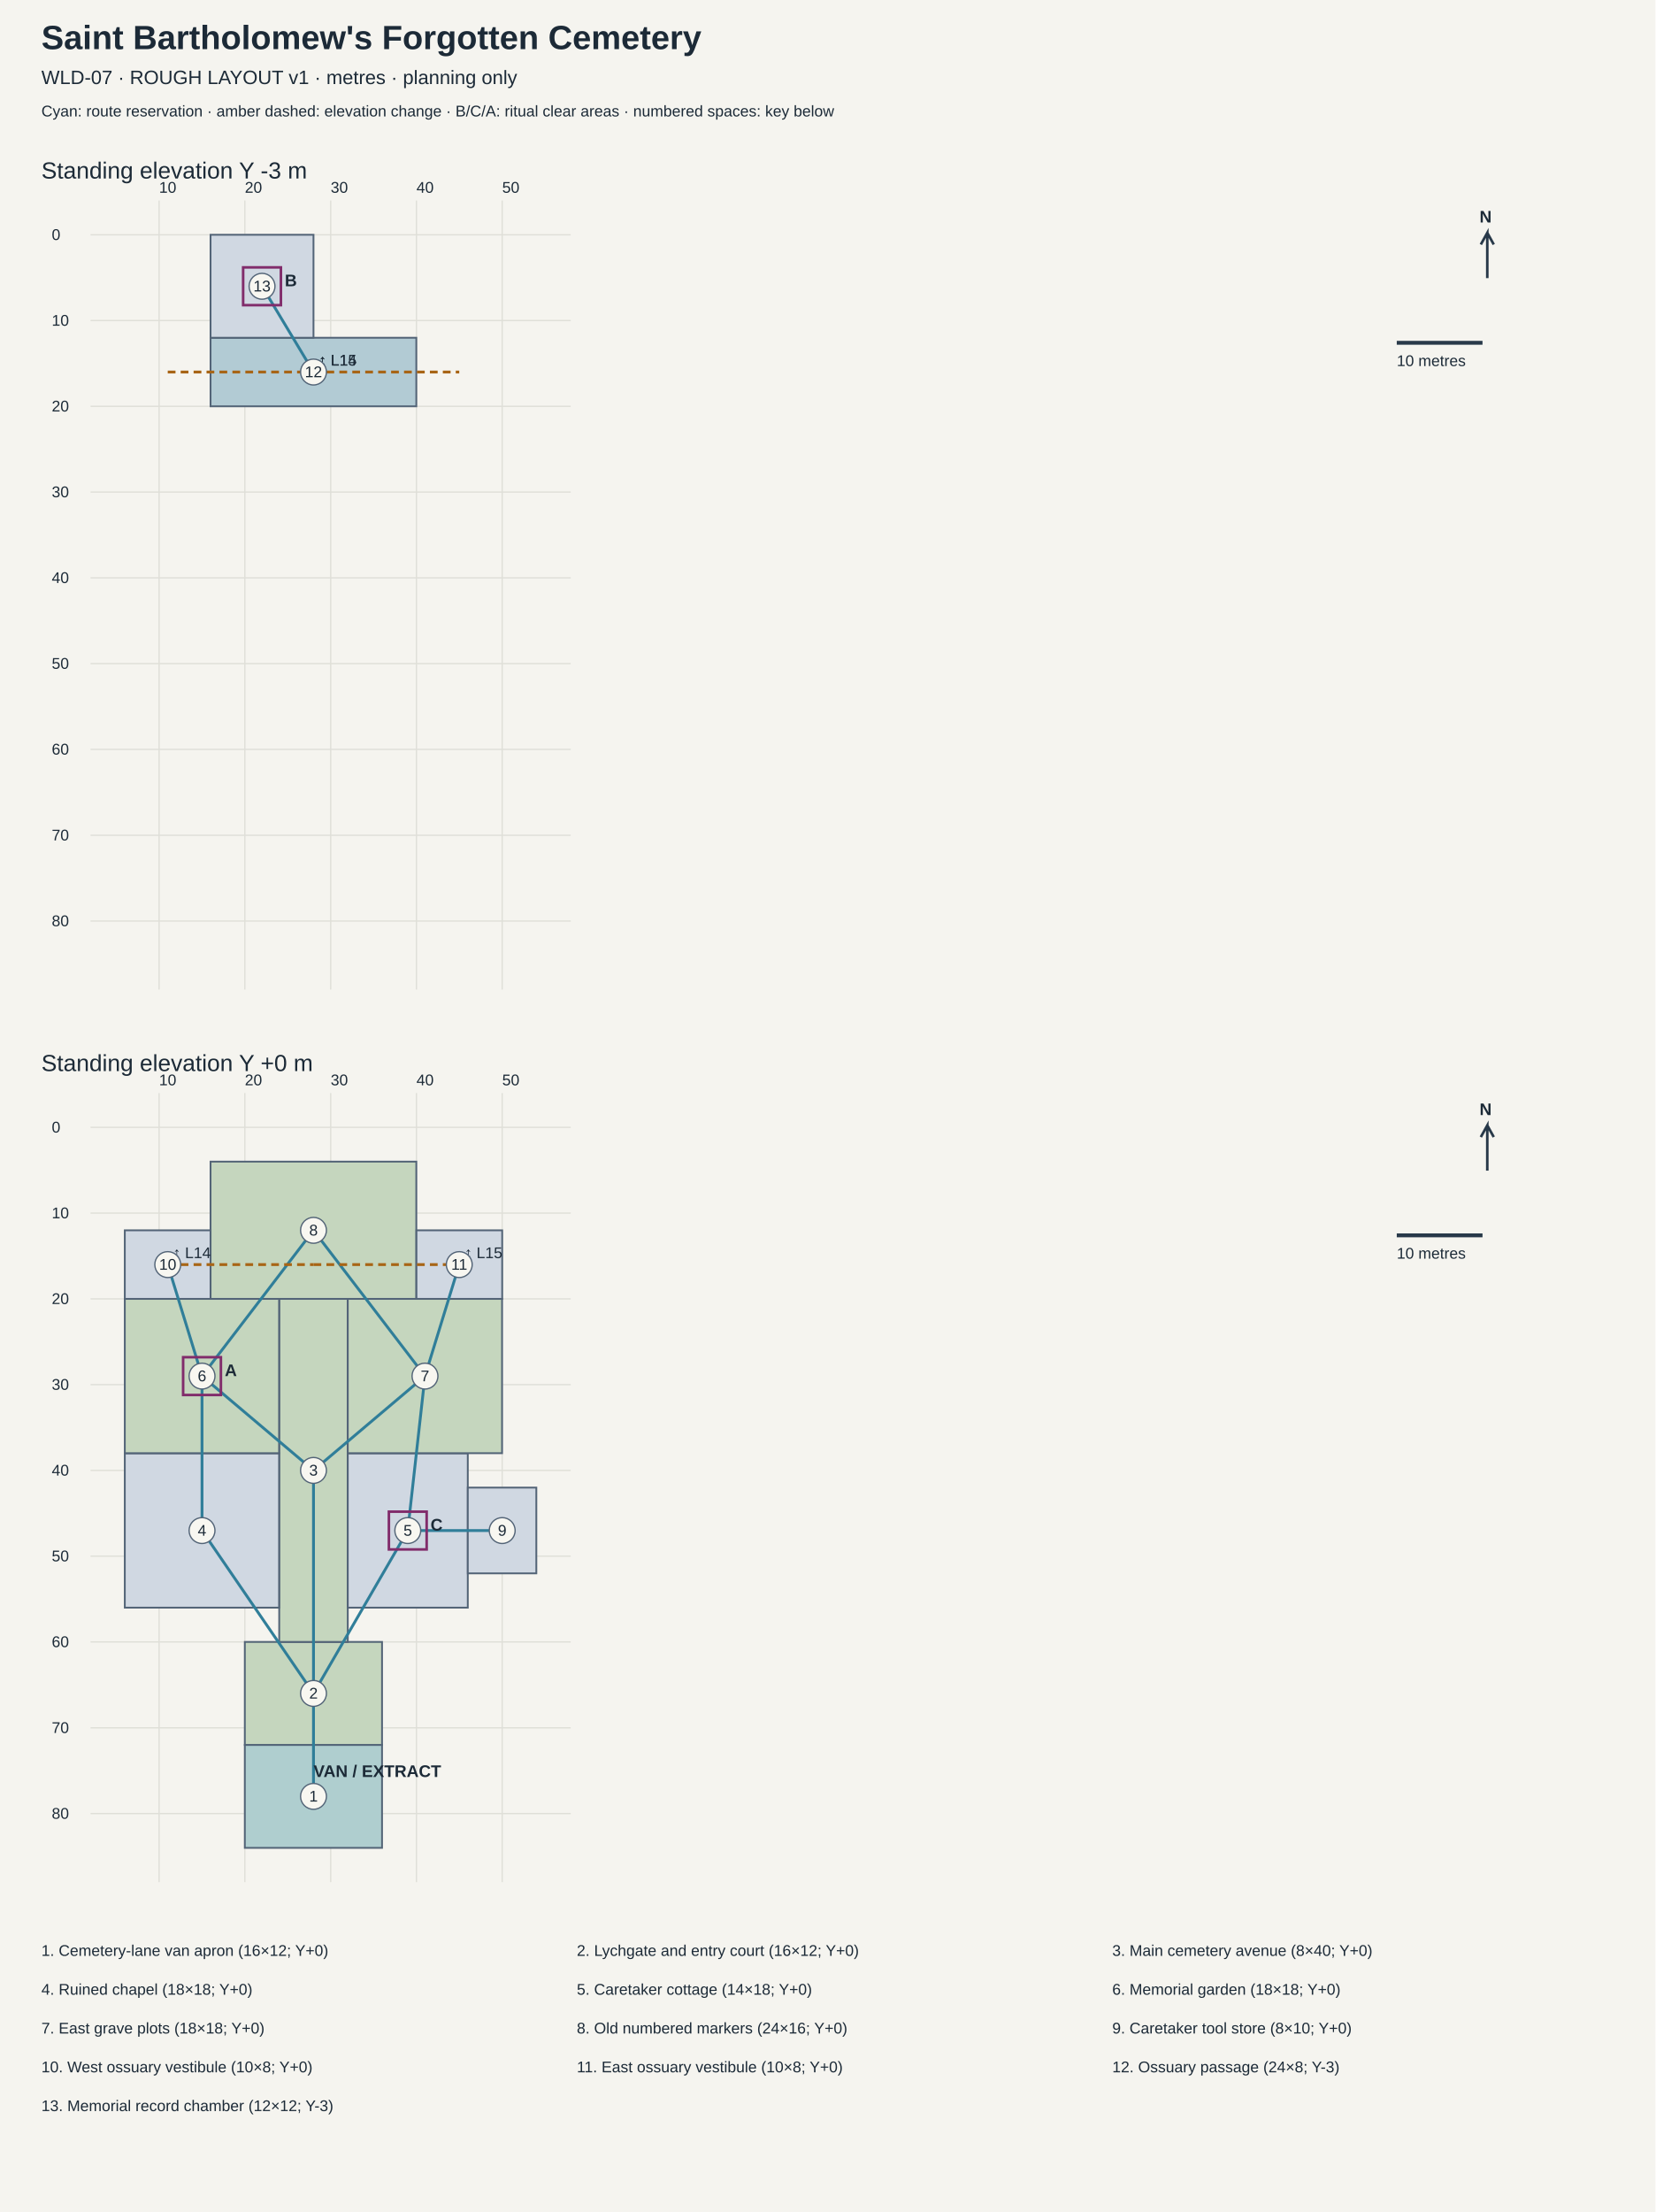
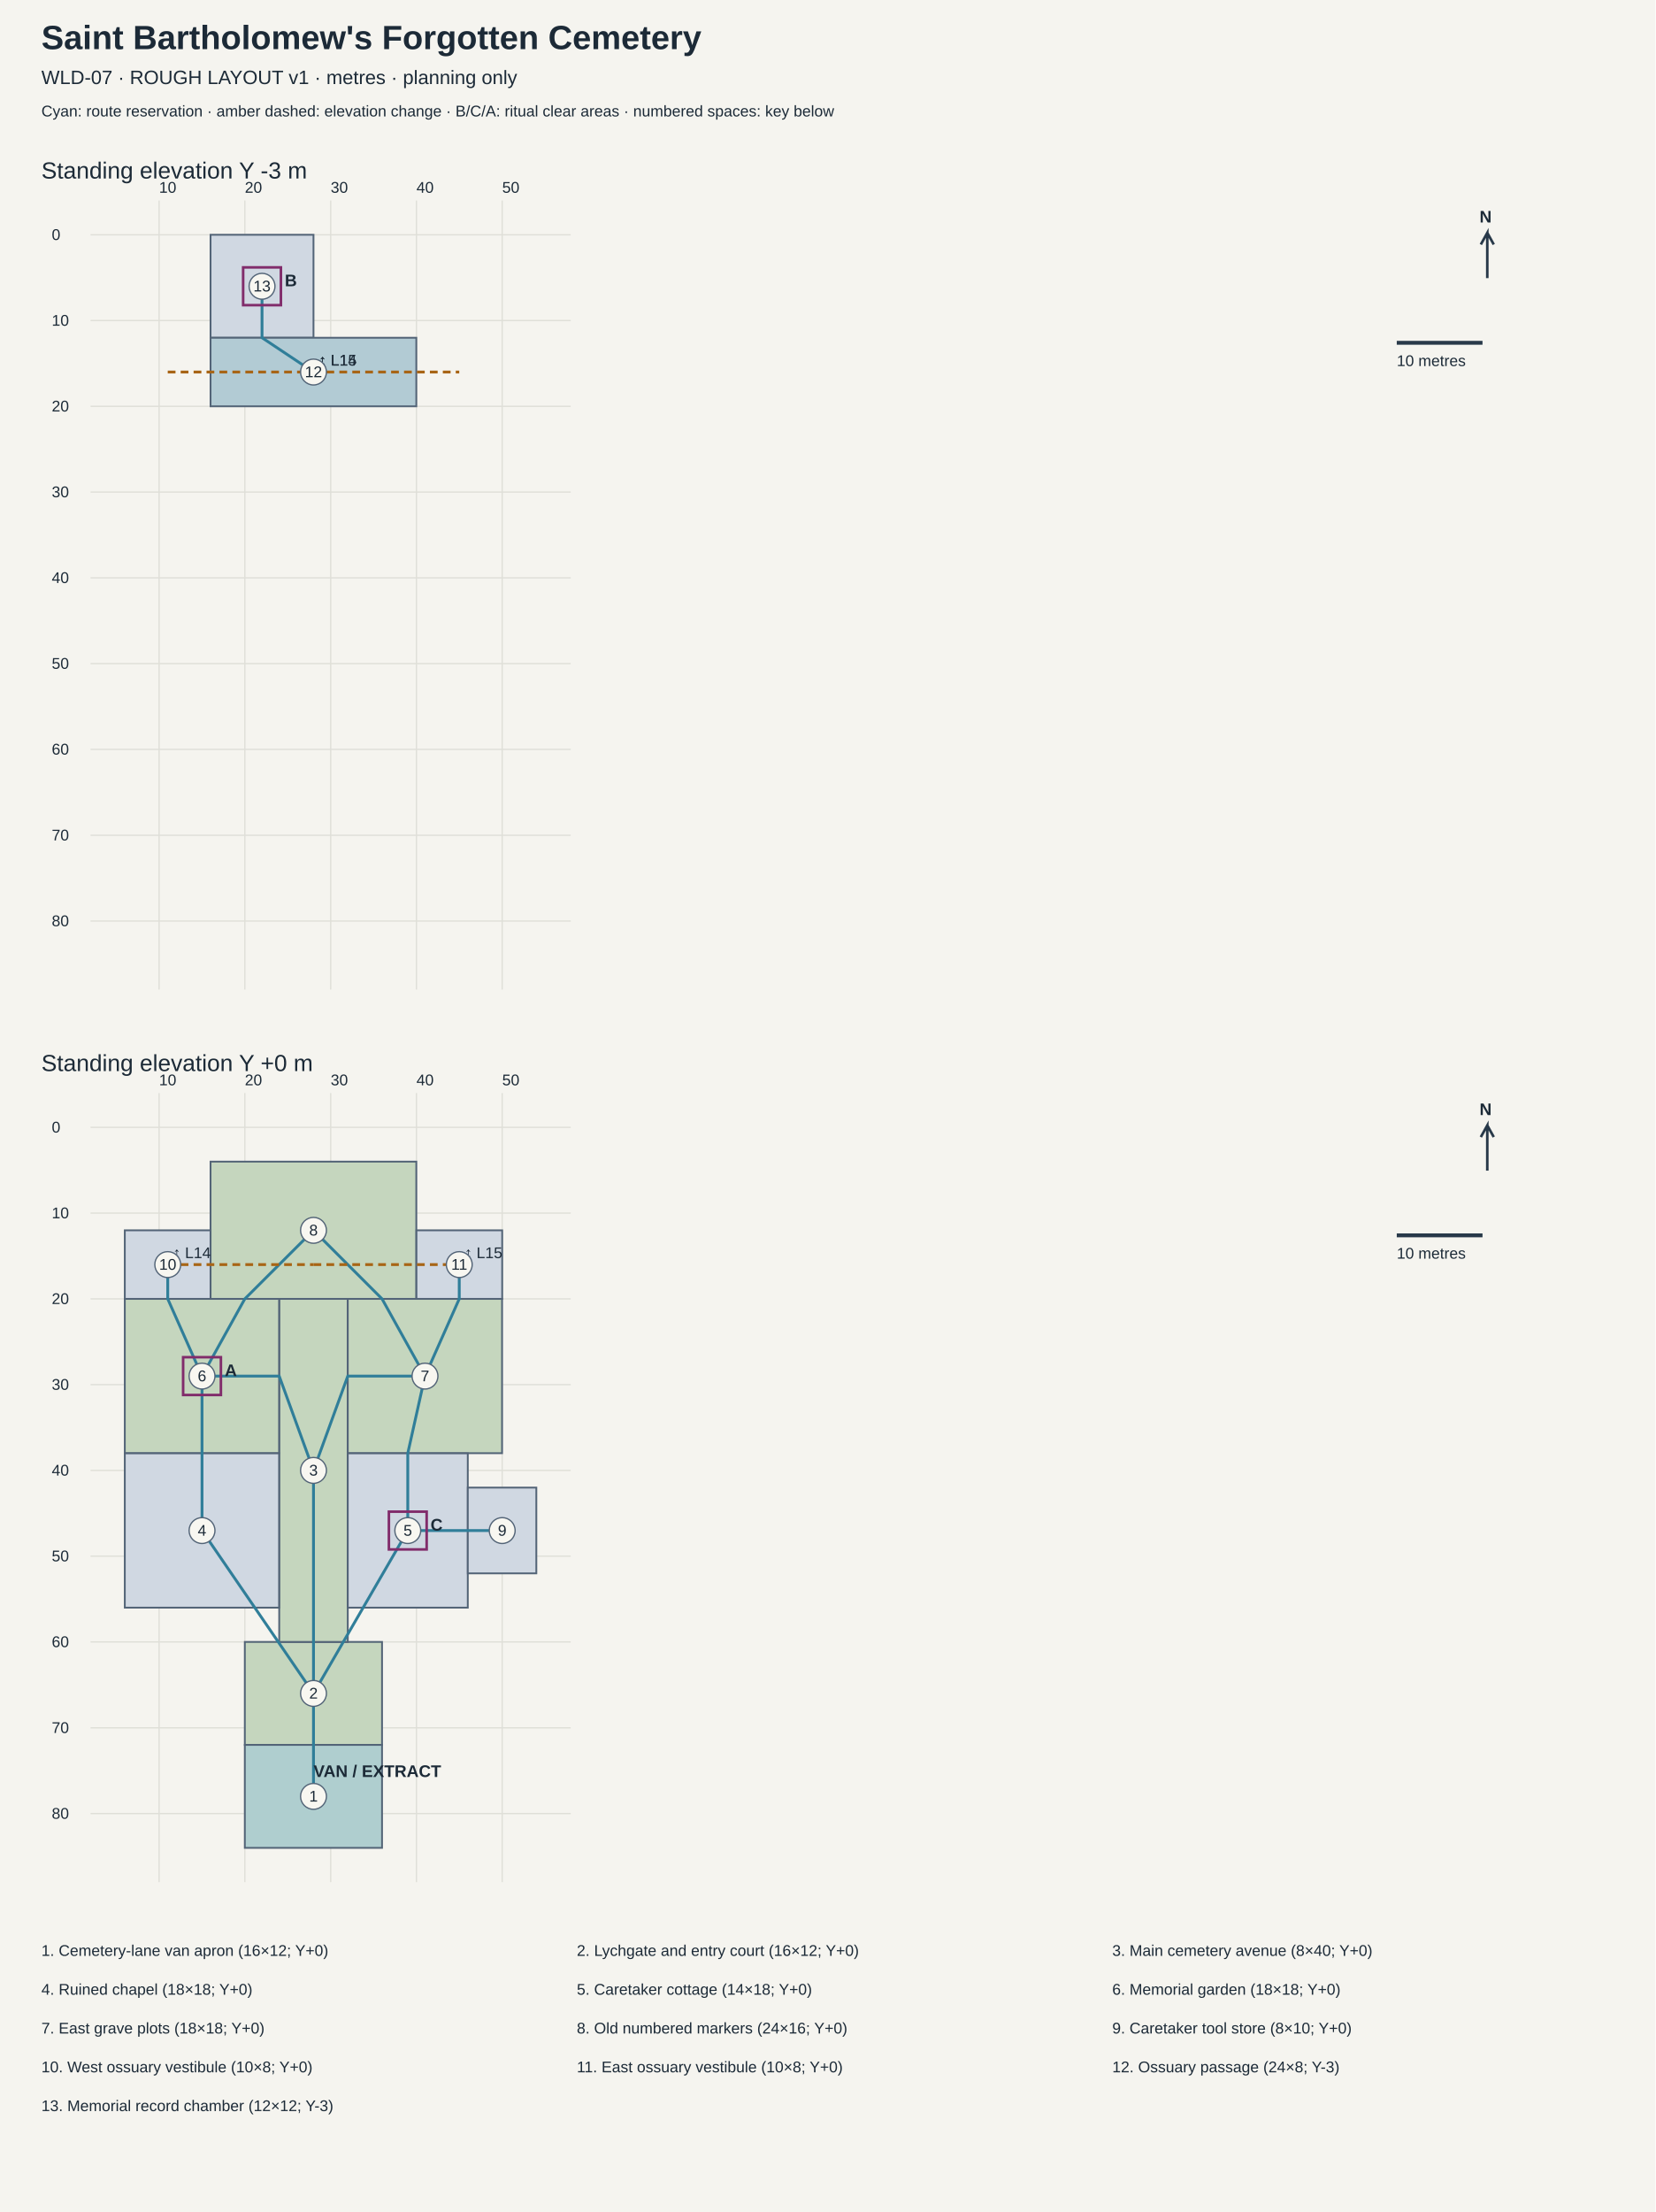
<svg xmlns="http://www.w3.org/2000/svg" width="1280" height="1710" viewBox="0 0 1280 1710">
  <style>text{font-family:Arial,sans-serif;fill:#1c2a37}.small{font-size:12px}.label{font-size:13px;font-weight:bold}.title{font-size:26px;font-weight:bold}</style>
  <rect width="100%" height="100%" fill="#f5f4ef" />
  <text x="32" y="38" class="title">Saint Bartholomew's Forgotten Cemetery</text>
  <text x="32" y="65" font-size="15">WLD-07 · ROUGH LAYOUT v1 · metres · planning only</text>
  <text x="32" y="90" class="small">Cyan: route reservation · amber dashed: elevation change · B/C/A: ritual clear areas · numbered spaces: key below</text>
  <text x="32" y="138.0" font-size="18">Standing elevation Y -3 m</text>
  <path d="M123.0,155.0 v610.0" stroke="#dfdfd8" />
  <text x="123.0" y="149.0" class="small">10</text>
  <path d="M189.3,155.0 v610.0" stroke="#dfdfd8" />
  <text x="189.3" y="149.0" class="small">20</text>
  <path d="M255.7,155.0 v610.0" stroke="#dfdfd8" />
  <text x="255.7" y="149.0" class="small">30</text>
  <path d="M322.0,155.0 v610.0" stroke="#dfdfd8" />
  <text x="322.0" y="149.0" class="small">40</text>
  <path d="M388.3,155.0 v610.0" stroke="#dfdfd8" />
  <text x="388.3" y="149.0" class="small">50</text>
  <path d="M70.0,181.5 h371.3" stroke="#dfdfd8" />
  <text x="40.0" y="185.5" class="small">0</text>
  <path d="M70.0,247.8 h371.3" stroke="#dfdfd8" />
  <text x="40.0" y="251.8" class="small">10</text>
  <path d="M70.0,314.1 h371.3" stroke="#dfdfd8" />
  <text x="40.0" y="318.1" class="small">20</text>
  <path d="M70.0,380.4 h371.3" stroke="#dfdfd8" />
  <text x="40.0" y="384.4" class="small">30</text>
  <path d="M70.0,446.7 h371.3" stroke="#dfdfd8" />
  <text x="40.0" y="450.7" class="small">40</text>
  <path d="M70.0,513.0 h371.3" stroke="#dfdfd8" />
  <text x="40.0" y="517.0" class="small">50</text>
  <path d="M70.0,579.3 h371.3" stroke="#dfdfd8" />
  <text x="40.0" y="583.3" class="small">60</text>
  <path d="M70.0,645.7 h371.3" stroke="#dfdfd8" />
  <text x="40.0" y="649.7" class="small">70</text>
  <path d="M70.0,712.0 h371.3" stroke="#dfdfd8" />
  <text x="40.0" y="716.0" class="small">80</text>
+   <rect x="162.8" y="181.5" width="79.6" height="79.6" fill="#d0d8e2" stroke="#536477" stroke-width="1.4" />
  <rect x="162.8" y="261.1" width="159.1" height="53.0" fill="#b2cbd4" stroke="#536477" stroke-width="1.4" />
-   <rect x="162.8" y="181.5" width="79.6" height="79.6" fill="#d0d8e2" stroke="#536477" stroke-width="1.4" />
  <path d="M129.7,287.6 L242.4,287.6" fill="none" stroke="#a86516" stroke-width="2.2" stroke-dasharray="6 4" />
  <text x="246.4" y="282.6" class="small">↕ L14</text>
  <path d="M242.4,287.6 L355.1,287.6" fill="none" stroke="#a86516" stroke-width="2.2" stroke-dasharray="6 4" />
  <text x="246.4" y="282.6" class="small">↕ L15</text>
-   <path d="M242.4,287.6 L202.6,221.3" fill="none" stroke="#307e99" stroke-width="2.2" />
+   <path d="M242.4,287.6 L202.6,261.1 L202.6,221.3" fill="none" stroke="#307e99" stroke-width="2.2" />
  <circle cx="242.4" cy="287.6" r="10" fill="#f8f7f1" stroke="#536477" />
  <text x="242.4" y="291.6" text-anchor="middle" class="small">12</text>
  <circle cx="202.6" cy="221.3" r="10" fill="#f8f7f1" stroke="#536477" />
  <text x="202.6" y="225.3" text-anchor="middle" class="small">13</text>
  <rect x="188.0" y="206.7" width="29.2" height="29.2" fill="none" stroke="#812c6b" stroke-width="2" />
  <text x="220.2" y="221.3" class="label">B</text>
  <path d="M1150,215.0 v-35 l-5,9 m5,-9 l5,9" fill="none" stroke="#283949" stroke-width="2" />
  <text x="1144" y="172.0" class="label">N</text>
  <path d="M1080,265.0 h66.3" stroke="#283949" stroke-width="3" />
  <text x="1080" y="283.0" class="small">10 metres</text>
  <text x="32" y="828.0" font-size="18">Standing elevation Y +0 m</text>
  <path d="M123.0,845.0 v610.0" stroke="#dfdfd8" />
  <text x="123.0" y="839.0" class="small">10</text>
  <path d="M189.3,845.0 v610.0" stroke="#dfdfd8" />
  <text x="189.3" y="839.0" class="small">20</text>
  <path d="M255.7,845.0 v610.0" stroke="#dfdfd8" />
  <text x="255.7" y="839.0" class="small">30</text>
  <path d="M322.0,845.0 v610.0" stroke="#dfdfd8" />
  <text x="322.0" y="839.0" class="small">40</text>
  <path d="M388.3,845.0 v610.0" stroke="#dfdfd8" />
  <text x="388.3" y="839.0" class="small">50</text>
  <path d="M70.0,871.5 h371.3" stroke="#dfdfd8" />
  <text x="40.0" y="875.5" class="small">0</text>
  <path d="M70.0,937.8 h371.3" stroke="#dfdfd8" />
  <text x="40.0" y="941.8" class="small">10</text>
  <path d="M70.0,1004.1 h371.3" stroke="#dfdfd8" />
  <text x="40.0" y="1008.1" class="small">20</text>
  <path d="M70.0,1070.4 h371.3" stroke="#dfdfd8" />
  <text x="40.0" y="1074.4" class="small">30</text>
  <path d="M70.0,1136.7 h371.3" stroke="#dfdfd8" />
  <text x="40.0" y="1140.7" class="small">40</text>
  <path d="M70.0,1203.0 h371.3" stroke="#dfdfd8" />
  <text x="40.0" y="1207.0" class="small">50</text>
  <path d="M70.0,1269.3 h371.3" stroke="#dfdfd8" />
  <text x="40.0" y="1273.3" class="small">60</text>
  <path d="M70.0,1335.7 h371.3" stroke="#dfdfd8" />
  <text x="40.0" y="1339.7" class="small">70</text>
  <path d="M70.0,1402.0 h371.3" stroke="#dfdfd8" />
  <text x="40.0" y="1406.0" class="small">80</text>
-   <rect x="189.3" y="1348.9" width="106.1" height="79.6" fill="#afcecf" stroke="#536477" stroke-width="1.4" />
  <rect x="189.3" y="1269.3" width="106.1" height="79.6" fill="#c5d6be" stroke="#536477" stroke-width="1.4" />
  <rect x="215.9" y="1004.1" width="53.0" height="265.2" fill="#c5d6be" stroke="#536477" stroke-width="1.4" />
-   <rect x="96.5" y="1123.5" width="119.3" height="119.3" fill="#d0d8e2" stroke="#536477" stroke-width="1.4" />
-   <rect x="268.9" y="1123.5" width="92.8" height="119.3" fill="#d0d8e2" stroke="#536477" stroke-width="1.4" />
  <rect x="96.5" y="1004.1" width="119.3" height="119.3" fill="#c5d6be" stroke="#536477" stroke-width="1.4" />
  <rect x="268.9" y="1004.1" width="119.3" height="119.3" fill="#c5d6be" stroke="#536477" stroke-width="1.4" />
  <rect x="162.8" y="898.0" width="159.1" height="106.1" fill="#c5d6be" stroke="#536477" stroke-width="1.4" />
+   <rect x="189.3" y="1348.9" width="106.1" height="79.6" fill="#afcecf" stroke="#536477" stroke-width="1.4" />
+   <rect x="96.5" y="1123.5" width="119.3" height="119.3" fill="#d0d8e2" stroke="#536477" stroke-width="1.4" />
+   <rect x="268.9" y="1123.5" width="92.8" height="119.3" fill="#d0d8e2" stroke="#536477" stroke-width="1.4" />
  <rect x="361.7" y="1150.0" width="53.0" height="66.3" fill="#d0d8e2" stroke="#536477" stroke-width="1.4" />
  <rect x="96.5" y="951.1" width="66.3" height="53.0" fill="#d0d8e2" stroke="#536477" stroke-width="1.4" />
  <rect x="322.0" y="951.1" width="66.3" height="53.0" fill="#d0d8e2" stroke="#536477" stroke-width="1.4" />
-   <path d="M242.4,1388.7 L242.4,1309.1" fill="none" stroke="#307e99" stroke-width="2.2" />
-   <path d="M242.4,1309.1 L242.4,1136.7" fill="none" stroke="#307e99" stroke-width="2.2" />
+   <path d="M242.4,1388.7 L242.4,1348.9 L242.4,1309.1" fill="none" stroke="#307e99" stroke-width="2.2" />
+   <path d="M242.4,1309.1 L242.4,1269.3 L242.4,1136.7" fill="none" stroke="#307e99" stroke-width="2.2" />
  <path d="M242.4,1309.1 L156.2,1183.2" fill="none" stroke="#307e99" stroke-width="2.2" />
  <path d="M242.4,1309.1 L315.3,1183.2" fill="none" stroke="#307e99" stroke-width="2.2" />
-   <path d="M156.2,1183.2 L156.2,1063.8" fill="none" stroke="#307e99" stroke-width="2.2" />
-   <path d="M156.2,1063.8 L242.4,1136.7" fill="none" stroke="#307e99" stroke-width="2.2" />
-   <path d="M242.4,1136.7 L328.6,1063.8" fill="none" stroke="#307e99" stroke-width="2.2" />
-   <path d="M328.6,1063.8 L315.3,1183.2" fill="none" stroke="#307e99" stroke-width="2.2" />
-   <path d="M156.2,1063.8 L242.4,951.1" fill="none" stroke="#307e99" stroke-width="2.2" />
-   <path d="M242.4,951.1 L328.6,1063.8" fill="none" stroke="#307e99" stroke-width="2.2" />
-   <path d="M315.3,1183.2 L388.3,1183.2" fill="none" stroke="#307e99" stroke-width="2.2" />
-   <path d="M156.2,1063.8 L129.7,977.6" fill="none" stroke="#307e99" stroke-width="2.2" />
-   <path d="M328.6,1063.8 L355.1,977.6" fill="none" stroke="#307e99" stroke-width="2.2" />
+   <path d="M156.2,1183.2 L156.2,1123.5 L156.2,1063.8" fill="none" stroke="#307e99" stroke-width="2.2" />
+   <path d="M156.2,1063.8 L215.9,1063.8 L242.4,1136.7" fill="none" stroke="#307e99" stroke-width="2.2" />
+   <path d="M242.4,1136.7 L268.9,1063.8 L328.6,1063.8" fill="none" stroke="#307e99" stroke-width="2.2" />
+   <path d="M328.6,1063.8 L315.3,1123.5 L315.3,1183.2" fill="none" stroke="#307e99" stroke-width="2.2" />
+   <path d="M156.2,1063.8 L189.3,1004.1 L242.4,951.1" fill="none" stroke="#307e99" stroke-width="2.2" />
+   <path d="M242.4,951.1 L295.4,1004.1 L328.6,1063.8" fill="none" stroke="#307e99" stroke-width="2.2" />
+   <path d="M315.3,1183.2 L361.7,1183.2 L388.3,1183.2" fill="none" stroke="#307e99" stroke-width="2.2" />
+   <path d="M156.2,1063.8 L129.7,1004.1 L129.7,977.6" fill="none" stroke="#307e99" stroke-width="2.2" />
+   <path d="M328.6,1063.8 L355.1,1004.1 L355.1,977.6" fill="none" stroke="#307e99" stroke-width="2.2" />
  <path d="M129.7,977.6 L242.4,977.6" fill="none" stroke="#a86516" stroke-width="2.2" stroke-dasharray="6 4" />
  <text x="133.7" y="972.6" class="small">↕ L14</text>
  <path d="M242.4,977.6 L355.1,977.6" fill="none" stroke="#a86516" stroke-width="2.2" stroke-dasharray="6 4" />
  <text x="359.1" y="972.6" class="small">↕ L15</text>
  <circle cx="242.4" cy="1388.7" r="10" fill="#f8f7f1" stroke="#536477" />
  <text x="242.4" y="1392.7" text-anchor="middle" class="small">1</text>
  <circle cx="242.4" cy="1309.1" r="10" fill="#f8f7f1" stroke="#536477" />
  <text x="242.4" y="1313.1" text-anchor="middle" class="small">2</text>
  <circle cx="242.4" cy="1136.7" r="10" fill="#f8f7f1" stroke="#536477" />
  <text x="242.4" y="1140.7" text-anchor="middle" class="small">3</text>
  <circle cx="156.2" cy="1183.2" r="10" fill="#f8f7f1" stroke="#536477" />
  <text x="156.2" y="1187.2" text-anchor="middle" class="small">4</text>
  <circle cx="315.3" cy="1183.2" r="10" fill="#f8f7f1" stroke="#536477" />
  <text x="315.3" y="1187.2" text-anchor="middle" class="small">5</text>
  <circle cx="156.2" cy="1063.8" r="10" fill="#f8f7f1" stroke="#536477" />
  <text x="156.2" y="1067.8" text-anchor="middle" class="small">6</text>
  <circle cx="328.6" cy="1063.8" r="10" fill="#f8f7f1" stroke="#536477" />
  <text x="328.6" y="1067.8" text-anchor="middle" class="small">7</text>
  <circle cx="242.4" cy="951.1" r="10" fill="#f8f7f1" stroke="#536477" />
  <text x="242.4" y="955.1" text-anchor="middle" class="small">8</text>
  <circle cx="388.3" cy="1183.2" r="10" fill="#f8f7f1" stroke="#536477" />
  <text x="388.3" y="1187.2" text-anchor="middle" class="small">9</text>
  <circle cx="129.7" cy="977.6" r="10" fill="#f8f7f1" stroke="#536477" />
  <text x="129.7" y="981.6" text-anchor="middle" class="small">10</text>
  <circle cx="355.1" cy="977.6" r="10" fill="#f8f7f1" stroke="#536477" />
  <text x="355.1" y="981.6" text-anchor="middle" class="small">11</text>
  <rect x="300.7" y="1168.6" width="29.2" height="29.2" fill="none" stroke="#812c6b" stroke-width="2" />
  <text x="332.9" y="1183.2" class="label">C</text>
  <rect x="141.6" y="1049.2" width="29.2" height="29.2" fill="none" stroke="#812c6b" stroke-width="2" />
  <text x="173.8" y="1063.8" class="label">A</text>
  <text x="242.4" y="1373.7" class="label">VAN / EXTRACT</text>
  <path d="M1150,905.0 v-35 l-5,9 m5,-9 l5,9" fill="none" stroke="#283949" stroke-width="2" />
  <text x="1144" y="862.0" class="label">N</text>
  <path d="M1080,955.0 h66.3" stroke="#283949" stroke-width="3" />
  <text x="1080" y="973.0" class="small">10 metres</text>
  <text x="32" y="1512.0" class="small">1. Cemetery-lane van apron (16×12; Y+0)</text>
  <text x="446" y="1512.0" class="small">2. Lychgate and entry court (16×12; Y+0)</text>
  <text x="860" y="1512.0" class="small">3. Main cemetery avenue (8×40; Y+0)</text>
  <text x="32" y="1542.0" class="small">4. Ruined chapel (18×18; Y+0)</text>
  <text x="446" y="1542.0" class="small">5. Caretaker cottage (14×18; Y+0)</text>
  <text x="860" y="1542.0" class="small">6. Memorial garden (18×18; Y+0)</text>
  <text x="32" y="1572.0" class="small">7. East grave plots (18×18; Y+0)</text>
  <text x="446" y="1572.0" class="small">8. Old numbered markers (24×16; Y+0)</text>
  <text x="860" y="1572.0" class="small">9. Caretaker tool store (8×10; Y+0)</text>
  <text x="32" y="1602.0" class="small">10. West ossuary vestibule (10×8; Y+0)</text>
  <text x="446" y="1602.0" class="small">11. East ossuary vestibule (10×8; Y+0)</text>
  <text x="860" y="1602.0" class="small">12. Ossuary passage (24×8; Y-3)</text>
  <text x="32" y="1632.0" class="small">13. Memorial record chamber (12×12; Y-3)</text>
</svg>
